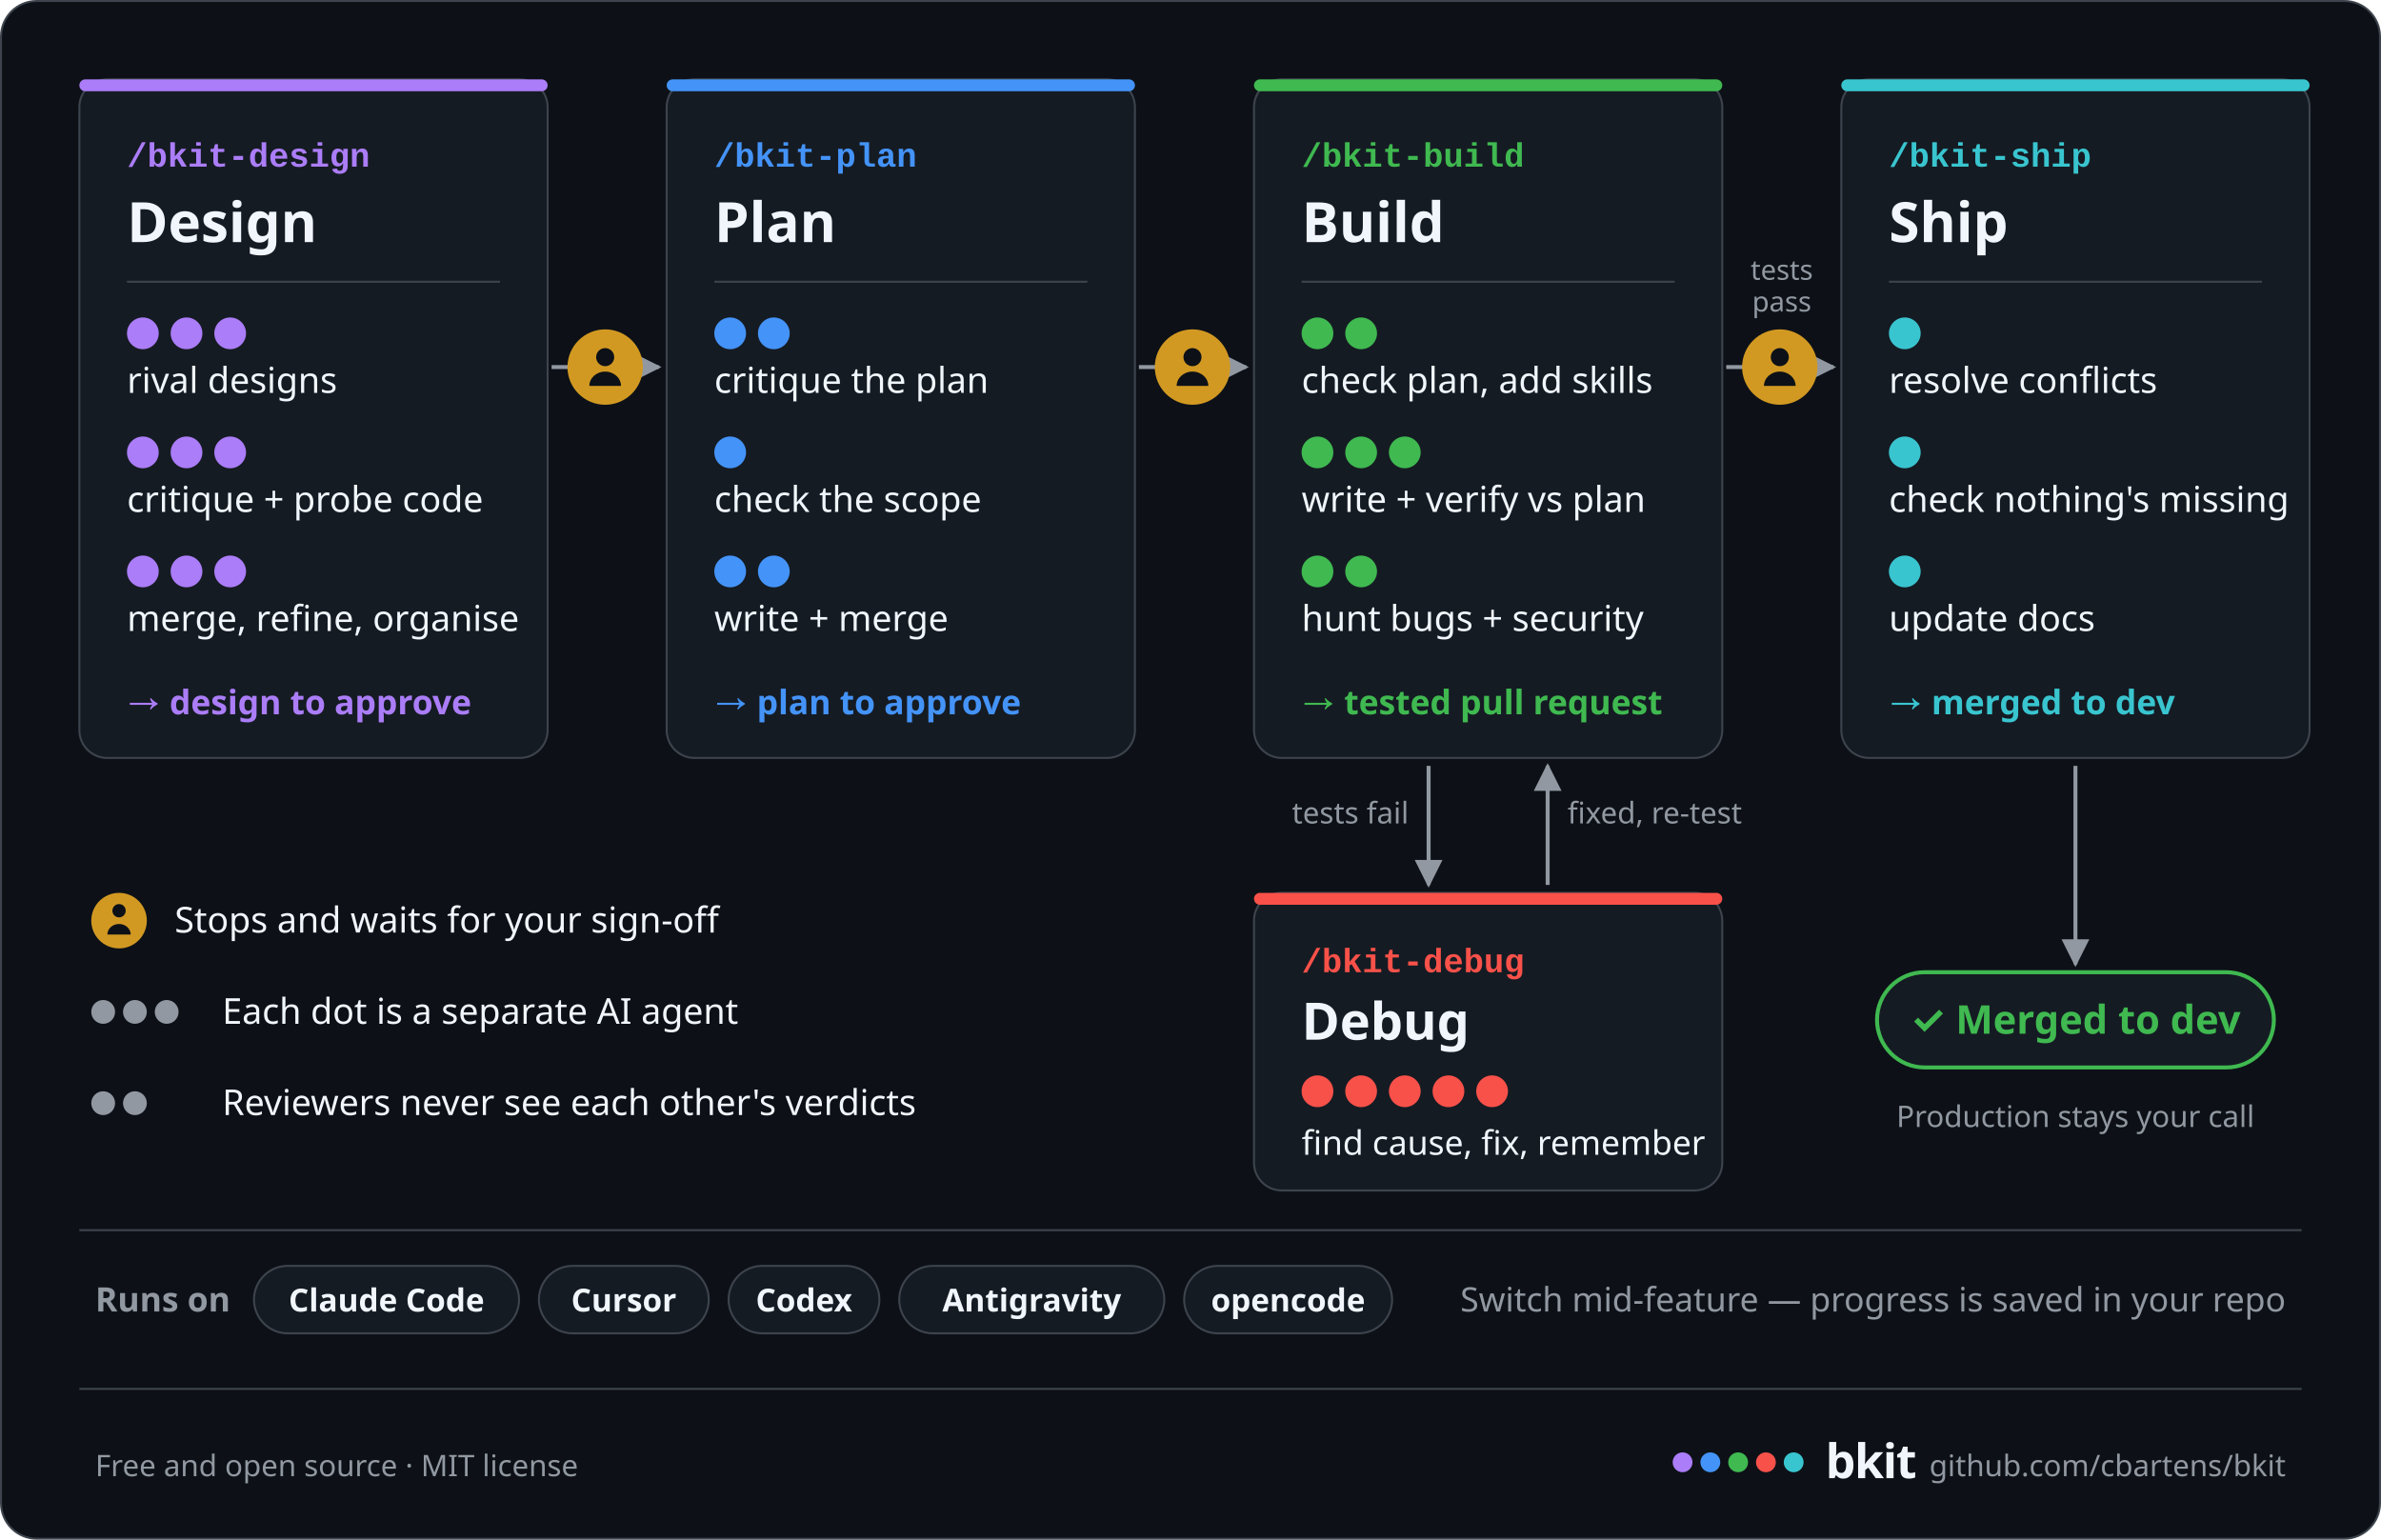
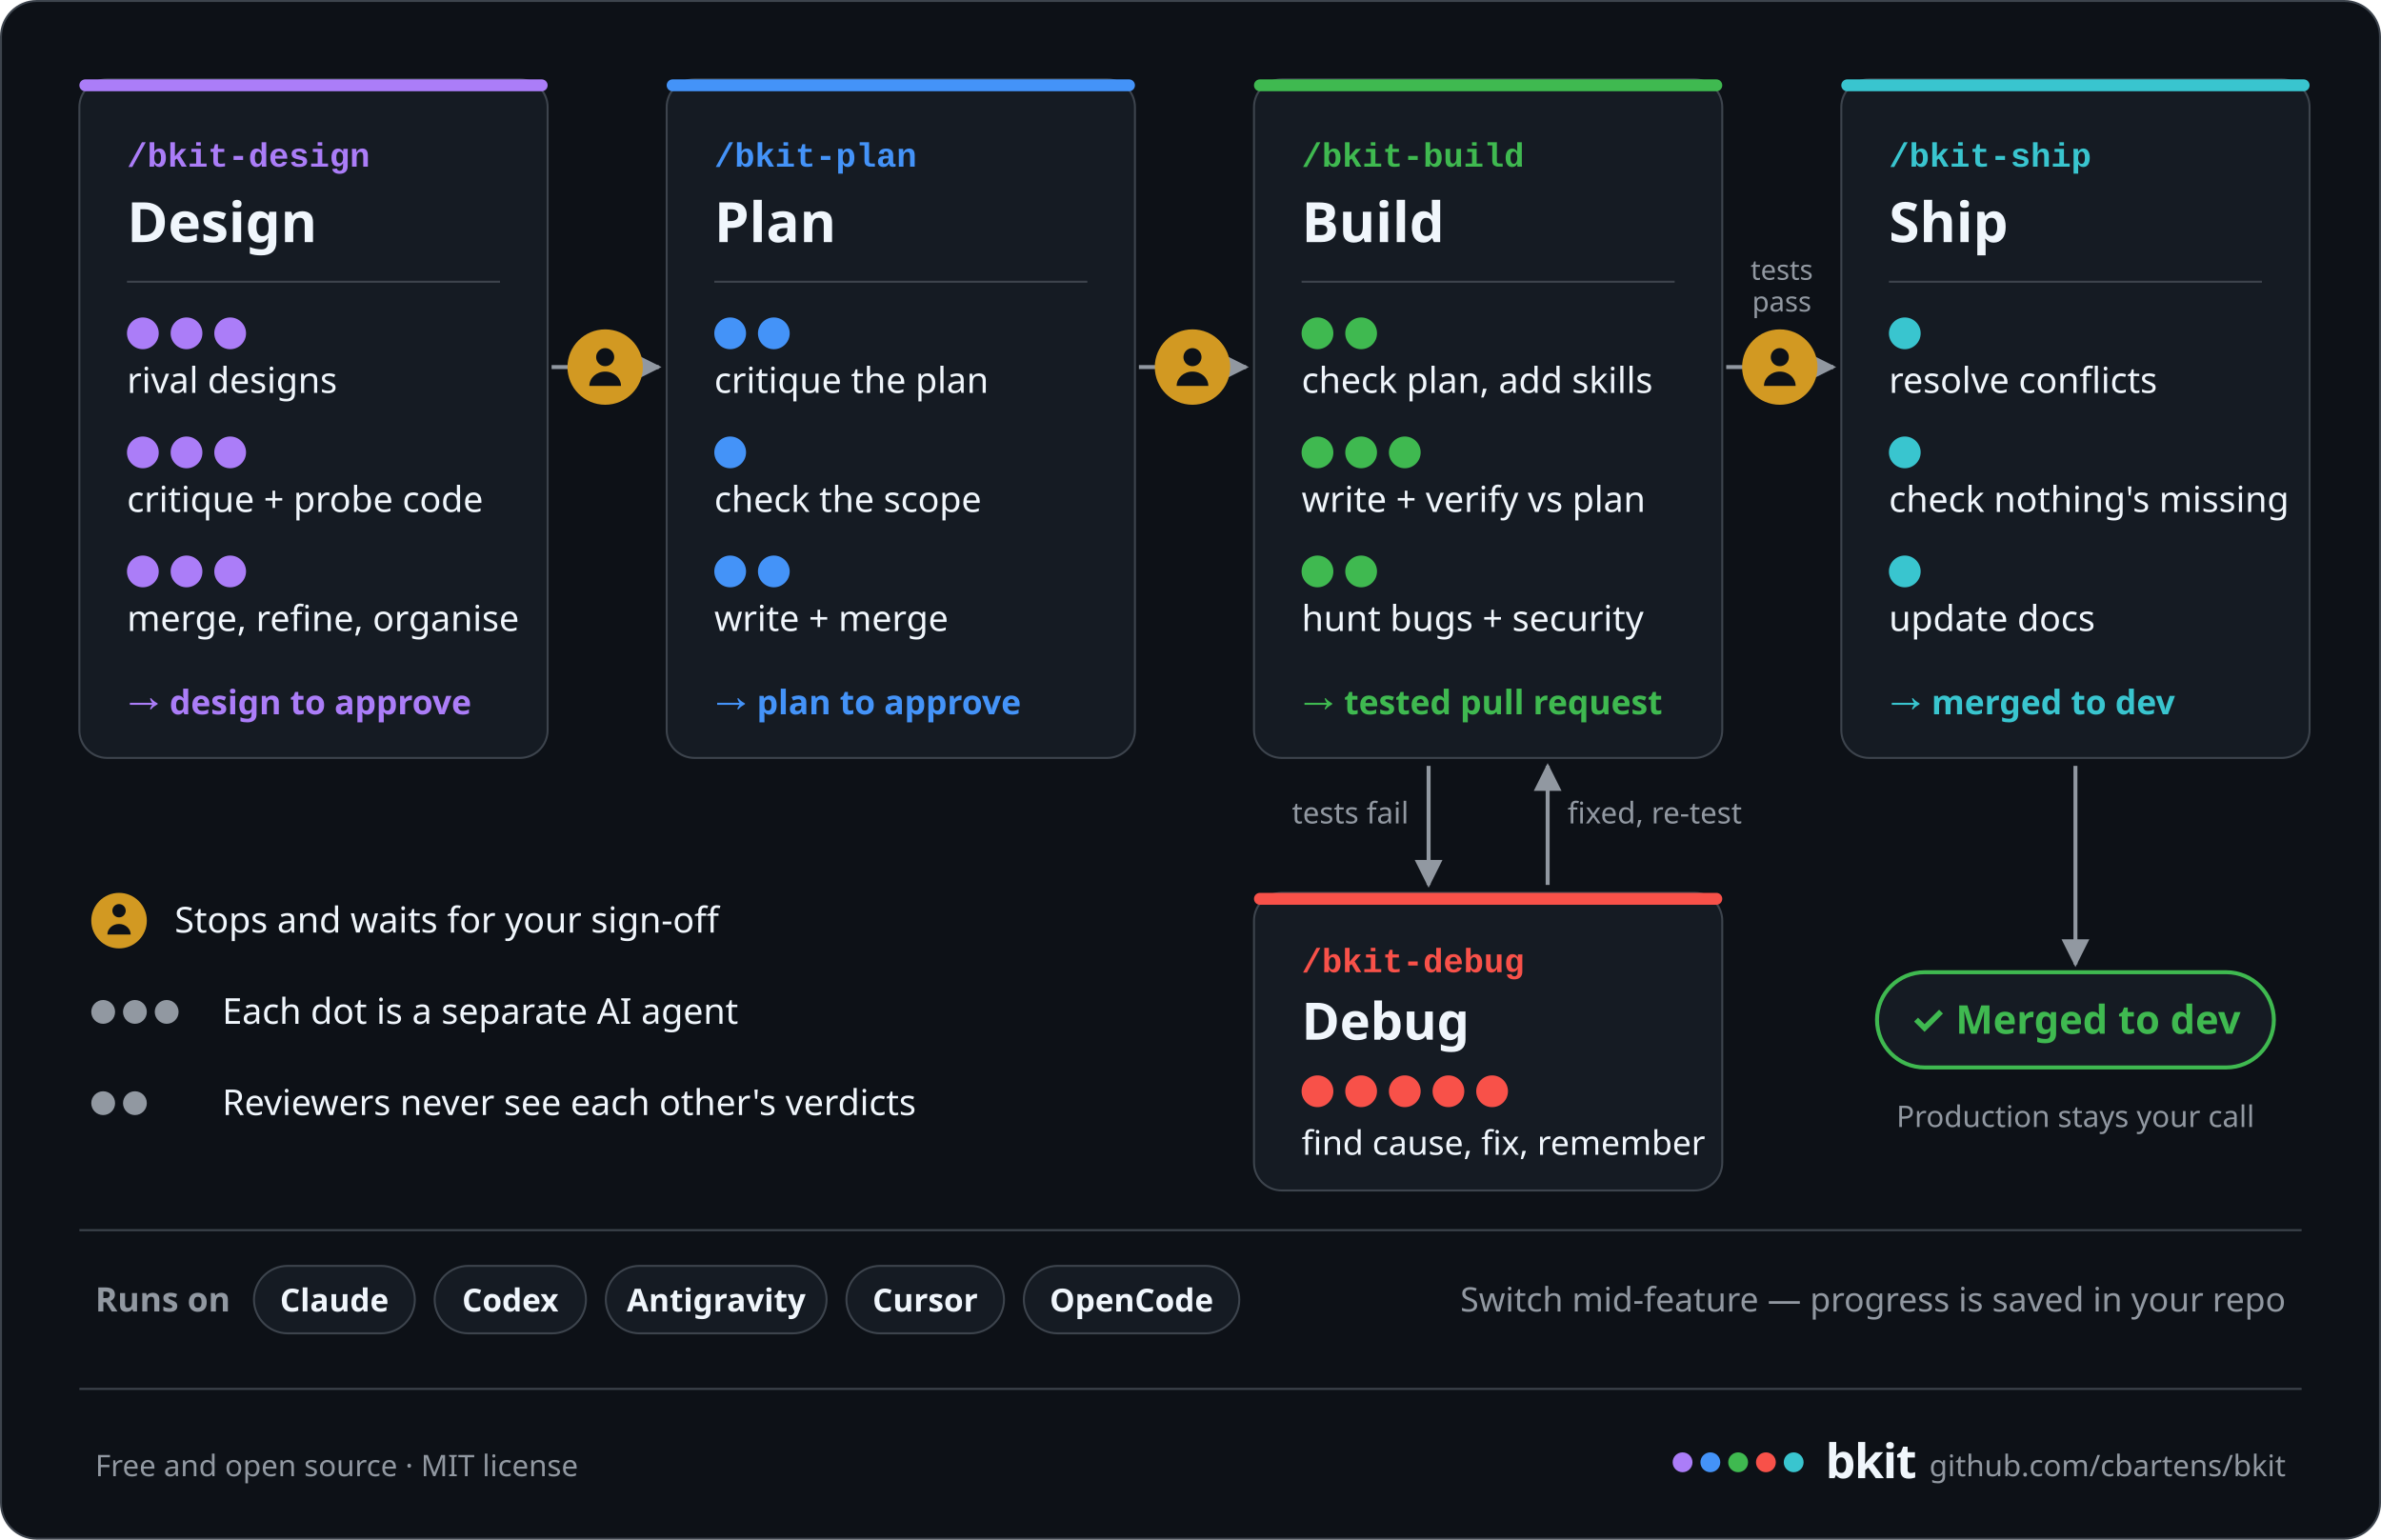
- <svg xmlns="http://www.w3.org/2000/svg" width="1200" height="776" viewBox="0 0 1200 776" role="img" aria-label="The bkit pipeline: design, plan, build and ship, with debug fixing failed tests. Each dot is one of 30 AI agents: 9 in design, 5 in plan, 8 in build, 5 in debug and 3 in ship. It waits for your sign-off after design, after plan and before merge, merges into dev, and leaves production to you. Runs on Claude Code, Cursor, Codex, Antigravity and opencode.">
+ <svg xmlns="http://www.w3.org/2000/svg" width="1200" height="776" viewBox="0 0 1200 776" role="img" aria-label="The bkit pipeline: design, plan, build and ship, with debug fixing failed tests. Each dot is one of 30 AI agents: 9 in design, 5 in plan, 8 in build, 5 in debug and 3 in ship. It waits for your sign-off after design, after plan and before merge, merges into dev, and leaves production to you. Runs on Claude, Codex, Antigravity, Cursor and OpenCode.">
  <defs>
    <marker id="ah" viewBox="0 0 10 10" refX="9" refY="5" markerWidth="7" markerHeight="7" orient="auto-start-reverse">
      <path d="M0,0 L10,5 L0,10 z" fill="#9198a1" />
    </marker>
  </defs>
  <rect x="0.5" y="0.5" width="1199" height="775" rx="18" fill="#0d1117" stroke="#3d444d" />
  <rect x="40" y="40" width="236" height="342" rx="14" fill="#151b23" stroke="#3d444d" />
  <rect x="40" y="40" width="236" height="6" rx="3" fill="#ab7df8" />
  <text x="64" y="84" font-family="ui-monospace, SFMono-Regular, 'SF Mono', Menlo, Consolas, 'Liberation Mono', monospace" font-size="17" font-weight="600" fill="#ab7df8" text-anchor="start">/bkit-design</text>
  <text x="64" y="122" font-family="-apple-system, BlinkMacSystemFont, 'Segoe UI', 'Noto Sans', Helvetica, Arial, sans-serif" font-size="28" font-weight="700" fill="#f0f6fc" text-anchor="start">Design</text>
  <line x1="64" y1="142" x2="252" y2="142" stroke="#3d444d" />
  <circle cx="72" cy="168" r="8" fill="#ab7df8" />
  <circle cx="94" cy="168" r="8" fill="#ab7df8" />
  <circle cx="116" cy="168" r="8" fill="#ab7df8" />
  <text x="64" y="198" font-family="-apple-system, BlinkMacSystemFont, 'Segoe UI', 'Noto Sans', Helvetica, Arial, sans-serif" font-size="18" font-weight="400" fill="#f0f6fc" text-anchor="start">rival designs</text>
  <circle cx="72" cy="228" r="8" fill="#ab7df8" />
  <circle cx="94" cy="228" r="8" fill="#ab7df8" />
  <circle cx="116" cy="228" r="8" fill="#ab7df8" />
  <text x="64" y="258" font-family="-apple-system, BlinkMacSystemFont, 'Segoe UI', 'Noto Sans', Helvetica, Arial, sans-serif" font-size="18" font-weight="400" fill="#f0f6fc" text-anchor="start">critique + probe code</text>
  <circle cx="72" cy="288" r="8" fill="#ab7df8" />
  <circle cx="94" cy="288" r="8" fill="#ab7df8" />
  <circle cx="116" cy="288" r="8" fill="#ab7df8" />
  <text x="64" y="318" font-family="-apple-system, BlinkMacSystemFont, 'Segoe UI', 'Noto Sans', Helvetica, Arial, sans-serif" font-size="18" font-weight="400" fill="#f0f6fc" text-anchor="start">merge, refine, organise</text>
  <text x="64" y="360" font-family="-apple-system, BlinkMacSystemFont, 'Segoe UI', 'Noto Sans', Helvetica, Arial, sans-serif" font-size="17" font-weight="700" fill="#ab7df8" text-anchor="start">→ design to approve</text>
  <rect x="336" y="40" width="236" height="342" rx="14" fill="#151b23" stroke="#3d444d" />
  <rect x="336" y="40" width="236" height="6" rx="3" fill="#4493f8" />
  <text x="360" y="84" font-family="ui-monospace, SFMono-Regular, 'SF Mono', Menlo, Consolas, 'Liberation Mono', monospace" font-size="17" font-weight="600" fill="#4493f8" text-anchor="start">/bkit-plan</text>
  <text x="360" y="122" font-family="-apple-system, BlinkMacSystemFont, 'Segoe UI', 'Noto Sans', Helvetica, Arial, sans-serif" font-size="28" font-weight="700" fill="#f0f6fc" text-anchor="start">Plan</text>
  <line x1="360" y1="142" x2="548" y2="142" stroke="#3d444d" />
  <circle cx="368" cy="168" r="8" fill="#4493f8" />
  <circle cx="390" cy="168" r="8" fill="#4493f8" />
  <text x="360" y="198" font-family="-apple-system, BlinkMacSystemFont, 'Segoe UI', 'Noto Sans', Helvetica, Arial, sans-serif" font-size="18" font-weight="400" fill="#f0f6fc" text-anchor="start">critique the plan</text>
  <circle cx="368" cy="228" r="8" fill="#4493f8" />
  <text x="360" y="258" font-family="-apple-system, BlinkMacSystemFont, 'Segoe UI', 'Noto Sans', Helvetica, Arial, sans-serif" font-size="18" font-weight="400" fill="#f0f6fc" text-anchor="start">check the scope</text>
  <circle cx="368" cy="288" r="8" fill="#4493f8" />
  <circle cx="390" cy="288" r="8" fill="#4493f8" />
  <text x="360" y="318" font-family="-apple-system, BlinkMacSystemFont, 'Segoe UI', 'Noto Sans', Helvetica, Arial, sans-serif" font-size="18" font-weight="400" fill="#f0f6fc" text-anchor="start">write + merge</text>
  <text x="360" y="360" font-family="-apple-system, BlinkMacSystemFont, 'Segoe UI', 'Noto Sans', Helvetica, Arial, sans-serif" font-size="17" font-weight="700" fill="#4493f8" text-anchor="start">→ plan to approve</text>
  <rect x="632" y="40" width="236" height="342" rx="14" fill="#151b23" stroke="#3d444d" />
  <rect x="632" y="40" width="236" height="6" rx="3" fill="#3fb950" />
  <text x="656" y="84" font-family="ui-monospace, SFMono-Regular, 'SF Mono', Menlo, Consolas, 'Liberation Mono', monospace" font-size="17" font-weight="600" fill="#3fb950" text-anchor="start">/bkit-build</text>
  <text x="656" y="122" font-family="-apple-system, BlinkMacSystemFont, 'Segoe UI', 'Noto Sans', Helvetica, Arial, sans-serif" font-size="28" font-weight="700" fill="#f0f6fc" text-anchor="start">Build</text>
  <line x1="656" y1="142" x2="844" y2="142" stroke="#3d444d" />
  <circle cx="664" cy="168" r="8" fill="#3fb950" />
  <circle cx="686" cy="168" r="8" fill="#3fb950" />
  <text x="656" y="198" font-family="-apple-system, BlinkMacSystemFont, 'Segoe UI', 'Noto Sans', Helvetica, Arial, sans-serif" font-size="18" font-weight="400" fill="#f0f6fc" text-anchor="start">check plan, add skills</text>
  <circle cx="664" cy="228" r="8" fill="#3fb950" />
  <circle cx="686" cy="228" r="8" fill="#3fb950" />
  <circle cx="708" cy="228" r="8" fill="#3fb950" />
  <text x="656" y="258" font-family="-apple-system, BlinkMacSystemFont, 'Segoe UI', 'Noto Sans', Helvetica, Arial, sans-serif" font-size="18" font-weight="400" fill="#f0f6fc" text-anchor="start">write + verify vs plan</text>
  <circle cx="664" cy="288" r="8" fill="#3fb950" />
  <circle cx="686" cy="288" r="8" fill="#3fb950" />
  <text x="656" y="318" font-family="-apple-system, BlinkMacSystemFont, 'Segoe UI', 'Noto Sans', Helvetica, Arial, sans-serif" font-size="18" font-weight="400" fill="#f0f6fc" text-anchor="start">hunt bugs + security</text>
  <text x="656" y="360" font-family="-apple-system, BlinkMacSystemFont, 'Segoe UI', 'Noto Sans', Helvetica, Arial, sans-serif" font-size="17" font-weight="700" fill="#3fb950" text-anchor="start">→ tested pull request</text>
  <rect x="928" y="40" width="236" height="342" rx="14" fill="#151b23" stroke="#3d444d" />
  <rect x="928" y="40" width="236" height="6" rx="3" fill="#39c5cf" />
  <text x="952" y="84" font-family="ui-monospace, SFMono-Regular, 'SF Mono', Menlo, Consolas, 'Liberation Mono', monospace" font-size="17" font-weight="600" fill="#39c5cf" text-anchor="start">/bkit-ship</text>
  <text x="952" y="122" font-family="-apple-system, BlinkMacSystemFont, 'Segoe UI', 'Noto Sans', Helvetica, Arial, sans-serif" font-size="28" font-weight="700" fill="#f0f6fc" text-anchor="start">Ship</text>
  <line x1="952" y1="142" x2="1140" y2="142" stroke="#3d444d" />
  <circle cx="960" cy="168" r="8" fill="#39c5cf" />
  <text x="952" y="198" font-family="-apple-system, BlinkMacSystemFont, 'Segoe UI', 'Noto Sans', Helvetica, Arial, sans-serif" font-size="18" font-weight="400" fill="#f0f6fc" text-anchor="start">resolve conflicts</text>
  <circle cx="960" cy="228" r="8" fill="#39c5cf" />
  <text x="952" y="258" font-family="-apple-system, BlinkMacSystemFont, 'Segoe UI', 'Noto Sans', Helvetica, Arial, sans-serif" font-size="18" font-weight="400" fill="#f0f6fc" text-anchor="start">check nothing's missing</text>
  <circle cx="960" cy="288" r="8" fill="#39c5cf" />
  <text x="952" y="318" font-family="-apple-system, BlinkMacSystemFont, 'Segoe UI', 'Noto Sans', Helvetica, Arial, sans-serif" font-size="18" font-weight="400" fill="#f0f6fc" text-anchor="start">update docs</text>
  <text x="952" y="360" font-family="-apple-system, BlinkMacSystemFont, 'Segoe UI', 'Noto Sans', Helvetica, Arial, sans-serif" font-size="17" font-weight="700" fill="#39c5cf" text-anchor="start">→ merged to dev</text>
  <line x1="278" y1="185" x2="332" y2="185" stroke="#9198a1" stroke-width="2" marker-end="url(#ah)" />
  <circle cx="305" cy="185" r="19" fill="#d29922" />
  <circle cx="305" cy="180" r="4.56" fill="#0d1117" />
  <path d="M297.02 194.5 a7.98 7.22 0 0 1 15.96 0 z" fill="#0d1117" />
  <line x1="574" y1="185" x2="628" y2="185" stroke="#9198a1" stroke-width="2" marker-end="url(#ah)" />
  <circle cx="601" cy="185" r="19" fill="#d29922" />
  <circle cx="601" cy="180" r="4.56" fill="#0d1117" />
  <path d="M593.02 194.5 a7.98 7.22 0 0 1 15.96 0 z" fill="#0d1117" />
  <line x1="870" y1="185" x2="924" y2="185" stroke="#9198a1" stroke-width="2" marker-end="url(#ah)" />
  <circle cx="897" cy="185" r="19" fill="#d29922" />
  <circle cx="897" cy="180" r="4.56" fill="#0d1117" />
  <path d="M889.02 194.5 a7.98 7.22 0 0 1 15.96 0 z" fill="#0d1117" />
  <text x="898" y="141" font-family="-apple-system, BlinkMacSystemFont, 'Segoe UI', 'Noto Sans', Helvetica, Arial, sans-serif" font-size="14" font-weight="400" fill="#9198a1" text-anchor="middle">tests</text>
  <text x="898" y="157" font-family="-apple-system, BlinkMacSystemFont, 'Segoe UI', 'Noto Sans', Helvetica, Arial, sans-serif" font-size="14" font-weight="400" fill="#9198a1" text-anchor="middle">pass</text>
  <line x1="720" y1="386" x2="720" y2="446" stroke="#9198a1" stroke-width="2" marker-end="url(#ah)" />
  <line x1="780" y1="446" x2="780" y2="386" stroke="#9198a1" stroke-width="2" marker-end="url(#ah)" />
  <text x="710" y="415" font-family="-apple-system, BlinkMacSystemFont, 'Segoe UI', 'Noto Sans', Helvetica, Arial, sans-serif" font-size="15" font-weight="400" fill="#9198a1" text-anchor="end">tests fail</text>
  <text x="790" y="415" font-family="-apple-system, BlinkMacSystemFont, 'Segoe UI', 'Noto Sans', Helvetica, Arial, sans-serif" font-size="15" font-weight="400" fill="#9198a1" text-anchor="start">fixed, re-test</text>
  <rect x="632" y="450" width="236" height="150" rx="14" fill="#151b23" stroke="#3d444d" />
  <rect x="632" y="450" width="236" height="6" rx="3" fill="#f85149" />
  <text x="656" y="490" font-family="ui-monospace, SFMono-Regular, 'SF Mono', Menlo, Consolas, 'Liberation Mono', monospace" font-size="17" font-weight="600" fill="#f85149" text-anchor="start">/bkit-debug</text>
  <text x="656" y="524" font-family="-apple-system, BlinkMacSystemFont, 'Segoe UI', 'Noto Sans', Helvetica, Arial, sans-serif" font-size="26" font-weight="700" fill="#f0f6fc" text-anchor="start">Debug</text>
  <circle cx="664" cy="550" r="8" fill="#f85149" />
  <circle cx="686" cy="550" r="8" fill="#f85149" />
  <circle cx="708" cy="550" r="8" fill="#f85149" />
  <circle cx="730" cy="550" r="8" fill="#f85149" />
  <circle cx="752" cy="550" r="8" fill="#f85149" />
  <text x="656" y="582" font-family="-apple-system, BlinkMacSystemFont, 'Segoe UI', 'Noto Sans', Helvetica, Arial, sans-serif" font-size="17" font-weight="400" fill="#f0f6fc" text-anchor="start">find cause, fix, remember</text>
  <line x1="1046" y1="386" x2="1046" y2="486" stroke="#9198a1" stroke-width="2" marker-end="url(#ah)" />
  <rect x="946" y="490" width="200" height="48" rx="24" fill="#151b23" stroke="#3fb950" stroke-width="2" />
  <text x="1046" y="521" font-family="-apple-system, BlinkMacSystemFont, 'Segoe UI', 'Noto Sans', Helvetica, Arial, sans-serif" font-size="20" font-weight="700" fill="#3fb950" text-anchor="middle">✓ Merged to dev</text>
  <text x="1046" y="568" font-family="-apple-system, BlinkMacSystemFont, 'Segoe UI', 'Noto Sans', Helvetica, Arial, sans-serif" font-size="15" font-weight="400" fill="#9198a1" text-anchor="middle">Production stays your call</text>
  <circle cx="60" cy="464" r="14" fill="#d29922" />
  <circle cx="60" cy="459" r="3.36" fill="#0d1117" />
  <path d="M54.12 471 a5.88 5.32 0 0 1 11.76 0 z" fill="#0d1117" />
  <text x="88" y="470" font-family="-apple-system, BlinkMacSystemFont, 'Segoe UI', 'Noto Sans', Helvetica, Arial, sans-serif" font-size="18" font-weight="400" fill="#f0f6fc" text-anchor="start">Stops and waits for your sign-off</text>
  <circle cx="52" cy="510" r="6" fill="#9198a1" />
  <circle cx="68" cy="510" r="6" fill="#9198a1" />
  <circle cx="84" cy="510" r="6" fill="#9198a1" />
  <text x="112" y="516" font-family="-apple-system, BlinkMacSystemFont, 'Segoe UI', 'Noto Sans', Helvetica, Arial, sans-serif" font-size="18" font-weight="400" fill="#f0f6fc" text-anchor="start">Each dot is a separate AI agent</text>
  <circle cx="52" cy="556" r="6" fill="#9198a1" />
  <circle cx="68" cy="556" r="6" fill="#9198a1" />
  <text x="112" y="562" font-family="-apple-system, BlinkMacSystemFont, 'Segoe UI', 'Noto Sans', Helvetica, Arial, sans-serif" font-size="18" font-weight="400" fill="#f0f6fc" text-anchor="start">Reviewers never see each other's verdicts</text>
  <line x1="40" y1="620" x2="1160" y2="620" stroke="#3d444d" />
  <text x="48" y="661" font-family="-apple-system, BlinkMacSystemFont, 'Segoe UI', 'Noto Sans', Helvetica, Arial, sans-serif" font-size="17" font-weight="600" fill="#9198a1" text-anchor="start">Runs on</text>
-   <rect x="128" y="638" width="133.6" height="34" rx="17" fill="#151b23" stroke="#3d444d" />
-   <text x="194.8" y="661" font-family="-apple-system, BlinkMacSystemFont, 'Segoe UI', 'Noto Sans', Helvetica, Arial, sans-serif" font-size="16" font-weight="600" fill="#f0f6fc" text-anchor="middle">Claude Code</text>
-   <rect x="271.6" y="638" width="85.6" height="34" rx="17" fill="#151b23" stroke="#3d444d" />
-   <text x="314.4" y="661" font-family="-apple-system, BlinkMacSystemFont, 'Segoe UI', 'Noto Sans', Helvetica, Arial, sans-serif" font-size="16" font-weight="600" fill="#f0f6fc" text-anchor="middle">Cursor</text>
-   <rect x="367.2" y="638" width="76" height="34" rx="17" fill="#151b23" stroke="#3d444d" />
-   <text x="405.2" y="661" font-family="-apple-system, BlinkMacSystemFont, 'Segoe UI', 'Noto Sans', Helvetica, Arial, sans-serif" font-size="16" font-weight="600" fill="#f0f6fc" text-anchor="middle">Codex</text>
-   <rect x="453.2" y="638" width="133.6" height="34" rx="17" fill="#151b23" stroke="#3d444d" />
-   <text x="520" y="661" font-family="-apple-system, BlinkMacSystemFont, 'Segoe UI', 'Noto Sans', Helvetica, Arial, sans-serif" font-size="16" font-weight="600" fill="#f0f6fc" text-anchor="middle">Antigravity</text>
-   <rect x="596.8" y="638" width="104.8" height="34" rx="17" fill="#151b23" stroke="#3d444d" />
-   <text x="649.2" y="661" font-family="-apple-system, BlinkMacSystemFont, 'Segoe UI', 'Noto Sans', Helvetica, Arial, sans-serif" font-size="16" font-weight="600" fill="#f0f6fc" text-anchor="middle">opencode</text>
+   <rect x="128" y="638" width="81.06" height="34" rx="17" fill="#151b23" stroke="#3d444d" />
+   <text x="168.53" y="661" font-family="-apple-system, BlinkMacSystemFont, 'Segoe UI', 'Noto Sans', Helvetica, Arial, sans-serif" font-size="16" font-weight="600" fill="#f0f6fc" text-anchor="middle">Claude</text>
+   <rect x="219.06" y="638" width="76.26" height="34" rx="17" fill="#151b23" stroke="#3d444d" />
+   <text x="257.19" y="661" font-family="-apple-system, BlinkMacSystemFont, 'Segoe UI', 'Noto Sans', Helvetica, Arial, sans-serif" font-size="16" font-weight="600" fill="#f0f6fc" text-anchor="middle">Codex</text>
+   <rect x="305.32" y="638" width="111.27" height="34" rx="17" fill="#151b23" stroke="#3d444d" />
+   <text x="360.955" y="661" font-family="-apple-system, BlinkMacSystemFont, 'Segoe UI', 'Noto Sans', Helvetica, Arial, sans-serif" font-size="16" font-weight="600" fill="#f0f6fc" text-anchor="middle">Antigravity</text>
+   <rect x="426.59" y="638" width="79.42" height="34" rx="17" fill="#151b23" stroke="#3d444d" />
+   <text x="466.3" y="661" font-family="-apple-system, BlinkMacSystemFont, 'Segoe UI', 'Noto Sans', Helvetica, Arial, sans-serif" font-size="16" font-weight="600" fill="#f0f6fc" text-anchor="middle">Cursor</text>
+   <rect x="516.01" y="638" width="108.58" height="34" rx="17" fill="#151b23" stroke="#3d444d" />
+   <text x="570.3" y="661" font-family="-apple-system, BlinkMacSystemFont, 'Segoe UI', 'Noto Sans', Helvetica, Arial, sans-serif" font-size="16" font-weight="600" fill="#f0f6fc" text-anchor="middle">OpenCode</text>
  <text x="1152" y="661" font-family="-apple-system, BlinkMacSystemFont, 'Segoe UI', 'Noto Sans', Helvetica, Arial, sans-serif" font-size="17" font-weight="400" fill="#9198a1" text-anchor="end">Switch mid-feature — progress is saved in your repo</text>
  <line x1="40" y1="700" x2="1160" y2="700" stroke="#3d444d" />
  <circle cx="848" cy="737" r="5" fill="#ab7df8" />
  <circle cx="862" cy="737" r="5" fill="#4493f8" />
  <circle cx="876" cy="737" r="5" fill="#3fb950" />
  <circle cx="890" cy="737" r="5" fill="#f85149" />
  <circle cx="904" cy="737" r="5" fill="#39c5cf" />
  <text x="48" y="744" font-family="-apple-system, BlinkMacSystemFont, 'Segoe UI', 'Noto Sans', Helvetica, Arial, sans-serif" font-size="15" font-weight="400" fill="#9198a1" text-anchor="start">Free and open source  ·  MIT license</text>
  <text x="920" y="745" font-family="-apple-system, BlinkMacSystemFont, 'Segoe UI', 'Noto Sans', Helvetica, Arial, sans-serif" font-size="24" font-weight="800" fill="#f0f6fc" text-anchor="start" letter-spacing="-0.6">bkit</text>
  <text x="1152" y="744" font-family="-apple-system, BlinkMacSystemFont, 'Segoe UI', 'Noto Sans', Helvetica, Arial, sans-serif" font-size="15" font-weight="400" fill="#9198a1" text-anchor="end">github.com/cbartens/bkit</text>
</svg>
